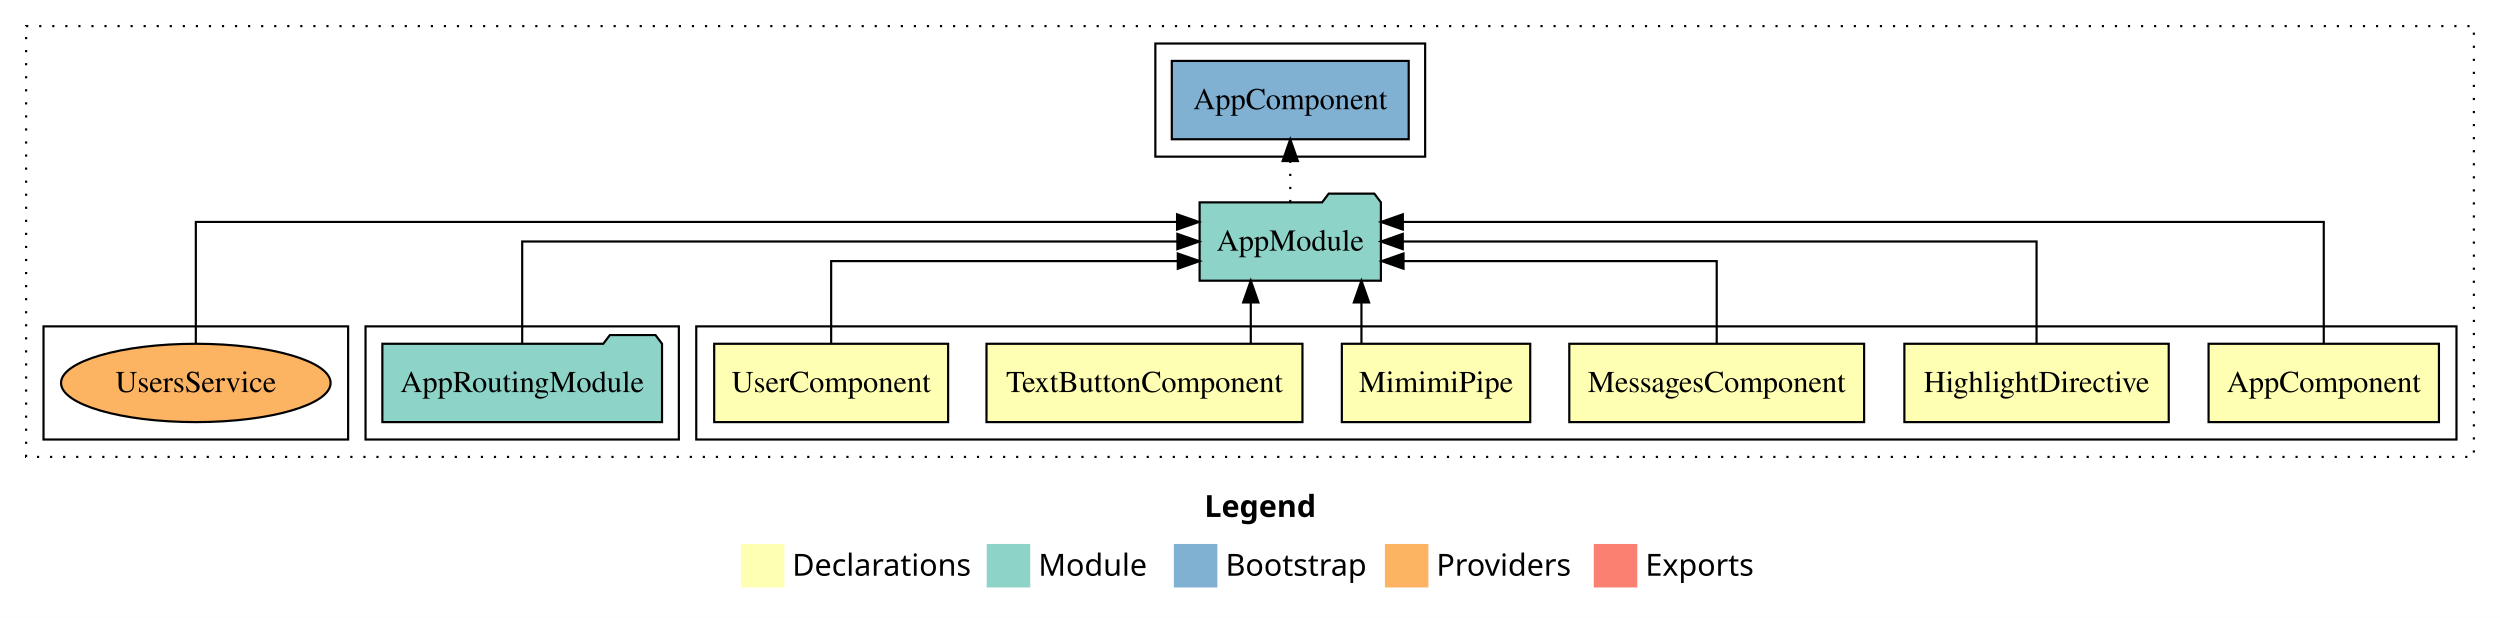
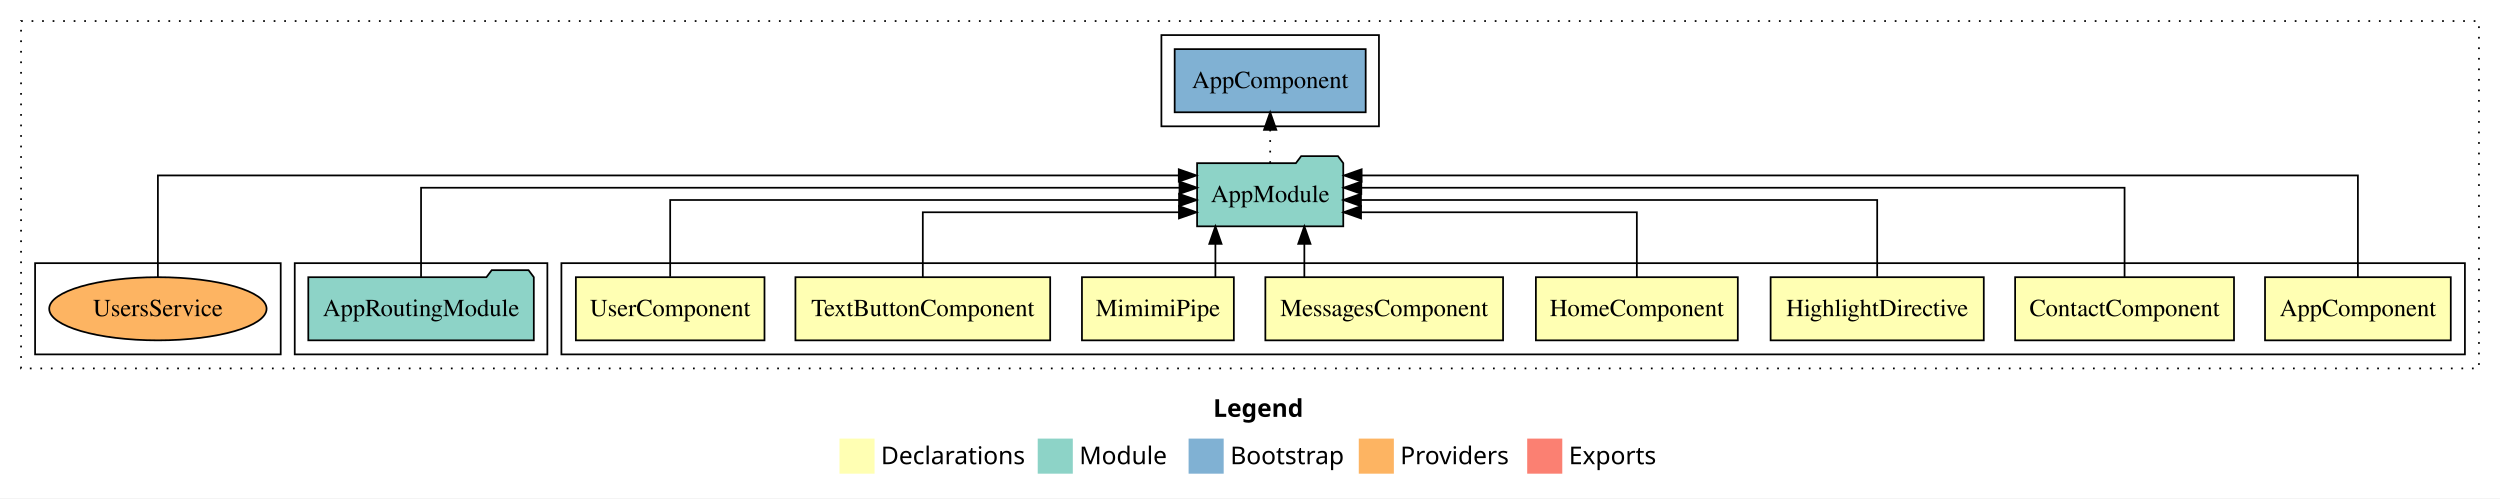
- <svg xmlns="http://www.w3.org/2000/svg" width="1149pt" height="284pt" viewBox="0.00 0.00 1149.00 284.00">
+ <svg xmlns="http://www.w3.org/2000/svg" width="1425pt" height="284pt" viewBox="0.00 0.00 1425.00 284.00">
  <g id="graph0" class="graph" transform="scale(1 1) rotate(0) translate(4 280)">
-     <polygon fill="white" stroke="transparent" points="-4,4 -4,-280 1145,-280 1145,4 -4,4" />
-     <text text-anchor="start" x="549.51" y="-42.4" font-family="sans-serif" font-weight="bold" font-size="14.00">Legend</text>
-     <polygon fill="#ffffb3" stroke="transparent" points="336.5,-10 336.5,-30 356.5,-30 356.5,-10 336.5,-10" />
-     <text text-anchor="start" x="360.13" y="-15.4" font-family="sans-serif" font-size="14.00">  Declarations</text>
-     <polygon fill="#8dd3c7" stroke="transparent" points="449.5,-10 449.5,-30 469.5,-30 469.5,-10 449.5,-10" />
-     <text text-anchor="start" x="473.23" y="-15.4" font-family="sans-serif" font-size="14.00">  Module</text>
-     <polygon fill="#80b1d3" stroke="transparent" points="535.5,-10 535.5,-30 555.5,-30 555.5,-10 535.5,-10" />
-     <text text-anchor="start" x="559.28" y="-15.4" font-family="sans-serif" font-size="14.00">  Bootstrap</text>
-     <polygon fill="#fdb462" stroke="transparent" points="632.5,-10 632.5,-30 652.5,-30 652.5,-10 632.5,-10" />
-     <text text-anchor="start" x="656.17" y="-15.4" font-family="sans-serif" font-size="14.00">  Providers</text>
-     <polygon fill="#fb8072" stroke="transparent" points="728.5,-10 728.5,-30 748.5,-30 748.5,-10 728.5,-10" />
-     <text text-anchor="start" x="752.23" y="-15.4" font-family="sans-serif" font-size="14.00">  Exports</text>
+     <polygon fill="white" stroke="transparent" points="-4,4 -4,-280 1421,-280 1421,4 -4,4" />
+     <text text-anchor="start" x="687.51" y="-42.4" font-family="sans-serif" font-weight="bold" font-size="14.00">Legend</text>
+     <polygon fill="#ffffb3" stroke="transparent" points="474.5,-10 474.5,-30 494.5,-30 494.5,-10 474.5,-10" />
+     <text text-anchor="start" x="498.13" y="-15.4" font-family="sans-serif" font-size="14.00">  Declarations</text>
+     <polygon fill="#8dd3c7" stroke="transparent" points="587.5,-10 587.5,-30 607.5,-30 607.5,-10 587.5,-10" />
+     <text text-anchor="start" x="611.23" y="-15.4" font-family="sans-serif" font-size="14.00">  Module</text>
+     <polygon fill="#80b1d3" stroke="transparent" points="673.5,-10 673.5,-30 693.5,-30 693.5,-10 673.5,-10" />
+     <text text-anchor="start" x="697.28" y="-15.4" font-family="sans-serif" font-size="14.00">  Bootstrap</text>
+     <polygon fill="#fdb462" stroke="transparent" points="770.5,-10 770.5,-30 790.5,-30 790.5,-10 770.5,-10" />
+     <text text-anchor="start" x="794.17" y="-15.4" font-family="sans-serif" font-size="14.00">  Providers</text>
+     <polygon fill="#fb8072" stroke="transparent" points="866.5,-10 866.5,-30 886.5,-30 886.5,-10 866.5,-10" />
+     <text text-anchor="start" x="890.23" y="-15.4" font-family="sans-serif" font-size="14.00">  Exports</text>
    <g id="clust1" class="cluster">
-       <polygon fill="none" stroke="black" stroke-dasharray="1,5" points="8,-70 8,-268 1133,-268 1133,-70 8,-70" />
+       <polygon fill="none" stroke="black" stroke-dasharray="1,5" points="8,-70 8,-268 1409,-268 1409,-70 8,-70" />
    </g>
    <g id="clust2" class="cluster">
-       <polygon fill="none" stroke="black" points="316,-78 316,-130 1125,-130 1125,-78 316,-78" />
+       <polygon fill="none" stroke="black" points="316,-78 316,-130 1401,-130 1401,-78 316,-78" />
    </g>
-     <g id="clust9" class="cluster">
+     <g id="clust11" class="cluster">
      <polygon fill="none" stroke="black" points="164,-78 164,-130 308,-130 308,-78 164,-78" />
    </g>
-     <g id="clust11" class="cluster">
-       <polygon fill="none" stroke="black" points="527,-208 527,-260 651,-260 651,-208 527,-208" />
+     <g id="clust13" class="cluster">
+       <polygon fill="none" stroke="black" points="658,-208 658,-260 782,-260 782,-208 658,-208" />
    </g>
-     <g id="clust12" class="cluster">
+     <g id="clust14" class="cluster">
      <polygon fill="none" stroke="black" points="16,-78 16,-130 156,-130 156,-78 16,-78" />
    </g>
    <g id="node1" class="node">
-       <polygon fill="#ffffb3" stroke="black" points="1116.94,-122 1011.06,-122 1011.06,-86 1116.94,-86 1116.94,-122" />
-       <text text-anchor="middle" x="1064" y="-99.8" font-family="Times,serif" font-size="14.00">AppComponent</text>
+       <polygon fill="#ffffb3" stroke="black" points="1392.94,-122 1287.06,-122 1287.06,-86 1392.94,-86 1392.94,-122" />
+       <text text-anchor="middle" x="1340" y="-99.8" font-family="Times,serif" font-size="14.00">AppComponent</text>
    </g>
-     <g id="node7" class="node">
-       <polygon fill="#8dd3c7" stroke="black" points="630.66,-187 627.66,-191 606.66,-191 603.66,-187 547.34,-187 547.34,-151 630.66,-151 630.66,-187" />
-       <text text-anchor="middle" x="589" y="-164.8" font-family="Times,serif" font-size="14.00">AppModule</text>
+     <g id="node9" class="node">
+       <polygon fill="#8dd3c7" stroke="black" points="761.66,-187 758.66,-191 737.66,-191 734.66,-187 678.34,-187 678.34,-151 761.66,-151 761.66,-187" />
+       <text text-anchor="middle" x="720" y="-164.8" font-family="Times,serif" font-size="14.00">AppModule</text>
    </g>
    <g id="edge1" class="edge">
-       <path fill="none" stroke="black" d="M1064,-122.29C1064,-144.21 1064,-178 1064,-178 1064,-178 640.74,-178 640.74,-178" />
-       <polygon fill="black" stroke="black" points="640.74,-174.5 630.74,-178 640.74,-181.5 640.74,-174.5" />
+       <path fill="none" stroke="black" d="M1340,-122.01C1340,-144.49 1340,-180 1340,-180 1340,-180 772.13,-180 772.13,-180" />
+       <polygon fill="black" stroke="black" points="772.13,-176.5 762.13,-180 772.13,-183.5 772.13,-176.5" />
    </g>
    <g id="node2" class="node">
-       <polygon fill="#ffffb3" stroke="black" points="992.75,-122 871.25,-122 871.25,-86 992.75,-86 992.75,-122" />
-       <text text-anchor="middle" x="932" y="-99.8" font-family="Times,serif" font-size="14.00">HighlightDirective</text>
+       <polygon fill="#ffffb3" stroke="black" points="1269.38,-122 1144.62,-122 1144.62,-86 1269.38,-86 1269.38,-122" />
+       <text text-anchor="middle" x="1207" y="-99.8" font-family="Times,serif" font-size="14.00">ContactComponent</text>
    </g>
    <g id="edge2" class="edge">
-       <path fill="none" stroke="black" d="M932,-122.11C932,-141.34 932,-169 932,-169 932,-169 640.72,-169 640.72,-169" />
-       <polygon fill="black" stroke="black" points="640.72,-165.5 630.72,-169 640.72,-172.5 640.72,-165.5" />
+       <path fill="none" stroke="black" d="M1207,-122.13C1207,-142.57 1207,-173 1207,-173 1207,-173 771.94,-173 771.94,-173" />
+       <polygon fill="black" stroke="black" points="771.94,-169.5 761.94,-173 771.94,-176.5 771.94,-169.5" />
    </g>
    <g id="node3" class="node">
+       <polygon fill="#ffffb3" stroke="black" points="1126.75,-122 1005.25,-122 1005.25,-86 1126.75,-86 1126.75,-122" />
+       <text text-anchor="middle" x="1066" y="-99.8" font-family="Times,serif" font-size="14.00">HighlightDirective</text>
+     </g>
+     <g id="edge3" class="edge">
+       <path fill="none" stroke="black" d="M1066,-122.27C1066,-140.56 1066,-166 1066,-166 1066,-166 771.74,-166 771.74,-166" />
+       <polygon fill="black" stroke="black" points="771.74,-162.5 761.74,-166 771.74,-169.5 771.74,-162.5" />
+     </g>
+     <g id="node4" class="node">
+       <polygon fill="#ffffb3" stroke="black" points="986.55,-122 871.45,-122 871.45,-86 986.55,-86 986.55,-122" />
+       <text text-anchor="middle" x="929" y="-99.8" font-family="Times,serif" font-size="14.00">HomeComponent</text>
+     </g>
+     <g id="edge4" class="edge">
+       <path fill="none" stroke="black" d="M929,-122.01C929,-138.05 929,-159 929,-159 929,-159 771.79,-159 771.79,-159" />
+       <polygon fill="black" stroke="black" points="771.79,-155.5 761.79,-159 771.79,-162.5 771.79,-155.5" />
+     </g>
+     <g id="node5" class="node">
      <polygon fill="#ffffb3" stroke="black" points="852.75,-122 717.25,-122 717.25,-86 852.75,-86 852.75,-122" />
      <text text-anchor="middle" x="785" y="-99.8" font-family="Times,serif" font-size="14.00">MessagesComponent</text>
    </g>
-     <g id="edge3" class="edge">
-       <path fill="none" stroke="black" d="M785,-122.03C785,-138.4 785,-160 785,-160 785,-160 641.05,-160 641.05,-160" />
-       <polygon fill="black" stroke="black" points="641.05,-156.5 631.05,-160 641.05,-163.5 641.05,-156.5" />
+     <g id="edge5" class="edge">
+       <path fill="none" stroke="black" d="M739.48,-122.11C739.48,-122.11 739.48,-140.99 739.48,-140.99" />
+       <polygon fill="black" stroke="black" points="735.98,-140.99 739.48,-150.99 742.98,-140.99 735.98,-140.99" />
    </g>
-     <g id="node4" class="node">
+     <g id="node6" class="node">
      <polygon fill="#ffffb3" stroke="black" points="699.29,-122 612.71,-122 612.71,-86 699.29,-86 699.29,-122" />
      <text text-anchor="middle" x="656" y="-99.8" font-family="Times,serif" font-size="14.00">MimimiPipe</text>
    </g>
-     <g id="edge4" class="edge">
-       <path fill="none" stroke="black" d="M621.72,-122.11C621.72,-122.11 621.72,-140.99 621.72,-140.99" />
-       <polygon fill="black" stroke="black" points="618.22,-140.99 621.72,-150.99 625.22,-140.99 618.22,-140.99" />
+     <g id="edge6" class="edge">
+       <path fill="none" stroke="black" d="M688.78,-122.11C688.78,-122.11 688.78,-140.99 688.78,-140.99" />
+       <polygon fill="black" stroke="black" points="685.28,-140.99 688.78,-150.99 692.28,-140.99 685.28,-140.99" />
    </g>
-     <g id="node5" class="node">
+     <g id="node7" class="node">
      <polygon fill="#ffffb3" stroke="black" points="594.61,-122 449.39,-122 449.39,-86 594.61,-86 594.61,-122" />
      <text text-anchor="middle" x="522" y="-99.8" font-family="Times,serif" font-size="14.00">TextButtonComponent</text>
    </g>
-     <g id="edge5" class="edge">
-       <path fill="none" stroke="black" d="M570.86,-122.11C570.86,-122.11 570.86,-140.99 570.86,-140.99" />
-       <polygon fill="black" stroke="black" points="567.36,-140.99 570.86,-150.99 574.36,-140.99 567.36,-140.99" />
+     <g id="edge7" class="edge">
+       <path fill="none" stroke="black" d="M522,-122.01C522,-138.05 522,-159 522,-159 522,-159 668.01,-159 668.01,-159" />
+       <polygon fill="black" stroke="black" points="668.01,-162.5 678.01,-159 668.01,-155.5 668.01,-162.5" />
    </g>
-     <g id="node6" class="node">
+     <g id="node8" class="node">
      <polygon fill="#ffffb3" stroke="black" points="431.76,-122 324.24,-122 324.24,-86 431.76,-86 431.76,-122" />
      <text text-anchor="middle" x="378" y="-99.8" font-family="Times,serif" font-size="14.00">UserComponent</text>
    </g>
-     <g id="edge6" class="edge">
-       <path fill="none" stroke="black" d="M378,-122.03C378,-138.4 378,-160 378,-160 378,-160 537.31,-160 537.31,-160" />
-       <polygon fill="black" stroke="black" points="537.31,-163.5 547.31,-160 537.31,-156.5 537.31,-163.5" />
+     <g id="edge8" class="edge">
+       <path fill="none" stroke="black" d="M378,-122.27C378,-140.56 378,-166 378,-166 378,-166 668.06,-166 668.06,-166" />
+       <polygon fill="black" stroke="black" points="668.06,-169.5 678.06,-166 668.06,-162.5 668.06,-169.5" />
    </g>
-     <g id="node9" class="node">
-       <polygon fill="#80b1d3" stroke="black" points="643.44,-252 534.56,-252 534.56,-216 643.44,-216 643.44,-252" />
-       <text text-anchor="middle" x="589" y="-229.8" font-family="Times,serif" font-size="14.00">AppComponent </text>
+     <g id="node11" class="node">
+       <polygon fill="#80b1d3" stroke="black" points="774.44,-252 665.56,-252 665.56,-216 774.44,-216 774.44,-252" />
+       <text text-anchor="middle" x="720" y="-229.8" font-family="Times,serif" font-size="14.00">AppComponent </text>
    </g>
-     <g id="edge8" class="edge">
-       <path fill="none" stroke="black" stroke-dasharray="1,5" d="M589,-187.11C589,-187.11 589,-205.99 589,-205.99" />
-       <polygon fill="black" stroke="black" points="585.5,-205.99 589,-215.99 592.5,-205.99 585.5,-205.99" />
+     <g id="edge10" class="edge">
+       <path fill="none" stroke="black" stroke-dasharray="1,5" d="M720,-187.11C720,-187.11 720,-205.99 720,-205.99" />
+       <polygon fill="black" stroke="black" points="716.5,-205.99 720,-215.99 723.5,-205.99 716.5,-205.99" />
    </g>
-     <g id="node8" class="node">
+     <g id="node10" class="node">
      <polygon fill="#8dd3c7" stroke="black" points="300.27,-122 297.27,-126 276.27,-126 273.27,-122 171.73,-122 171.73,-86 300.27,-86 300.27,-122" />
      <text text-anchor="middle" x="236" y="-99.8" font-family="Times,serif" font-size="14.00">AppRoutingModule</text>
    </g>
-     <g id="edge7" class="edge">
-       <path fill="none" stroke="black" d="M236,-122.11C236,-141.34 236,-169 236,-169 236,-169 537.12,-169 537.12,-169" />
-       <polygon fill="black" stroke="black" points="537.12,-172.5 547.12,-169 537.12,-165.5 537.12,-172.5" />
+     <g id="edge9" class="edge">
+       <path fill="none" stroke="black" d="M236,-122.13C236,-142.57 236,-173 236,-173 236,-173 668.32,-173 668.32,-173" />
+       <polygon fill="black" stroke="black" points="668.32,-176.5 678.32,-173 668.32,-169.5 668.32,-176.5" />
    </g>
-     <g id="node10" class="node">
+     <g id="node12" class="node">
      <ellipse fill="#fdb462" stroke="black" cx="86" cy="-104" rx="61.95" ry="18" />
      <text text-anchor="middle" x="86" y="-99.8" font-family="Times,serif" font-size="14.00">UsersService</text>
    </g>
-     <g id="edge9" class="edge">
-       <path fill="none" stroke="black" d="M86,-122.29C86,-144.21 86,-178 86,-178 86,-178 536.98,-178 536.98,-178" />
-       <polygon fill="black" stroke="black" points="536.98,-181.5 546.98,-178 536.98,-174.5 536.98,-181.5" />
+     <g id="edge11" class="edge">
+       <path fill="none" stroke="black" d="M86,-122.01C86,-144.49 86,-180 86,-180 86,-180 667.91,-180 667.91,-180" />
+       <polygon fill="black" stroke="black" points="667.91,-183.5 677.91,-180 667.91,-176.5 667.91,-183.5" />
    </g>
  </g>
</svg>
